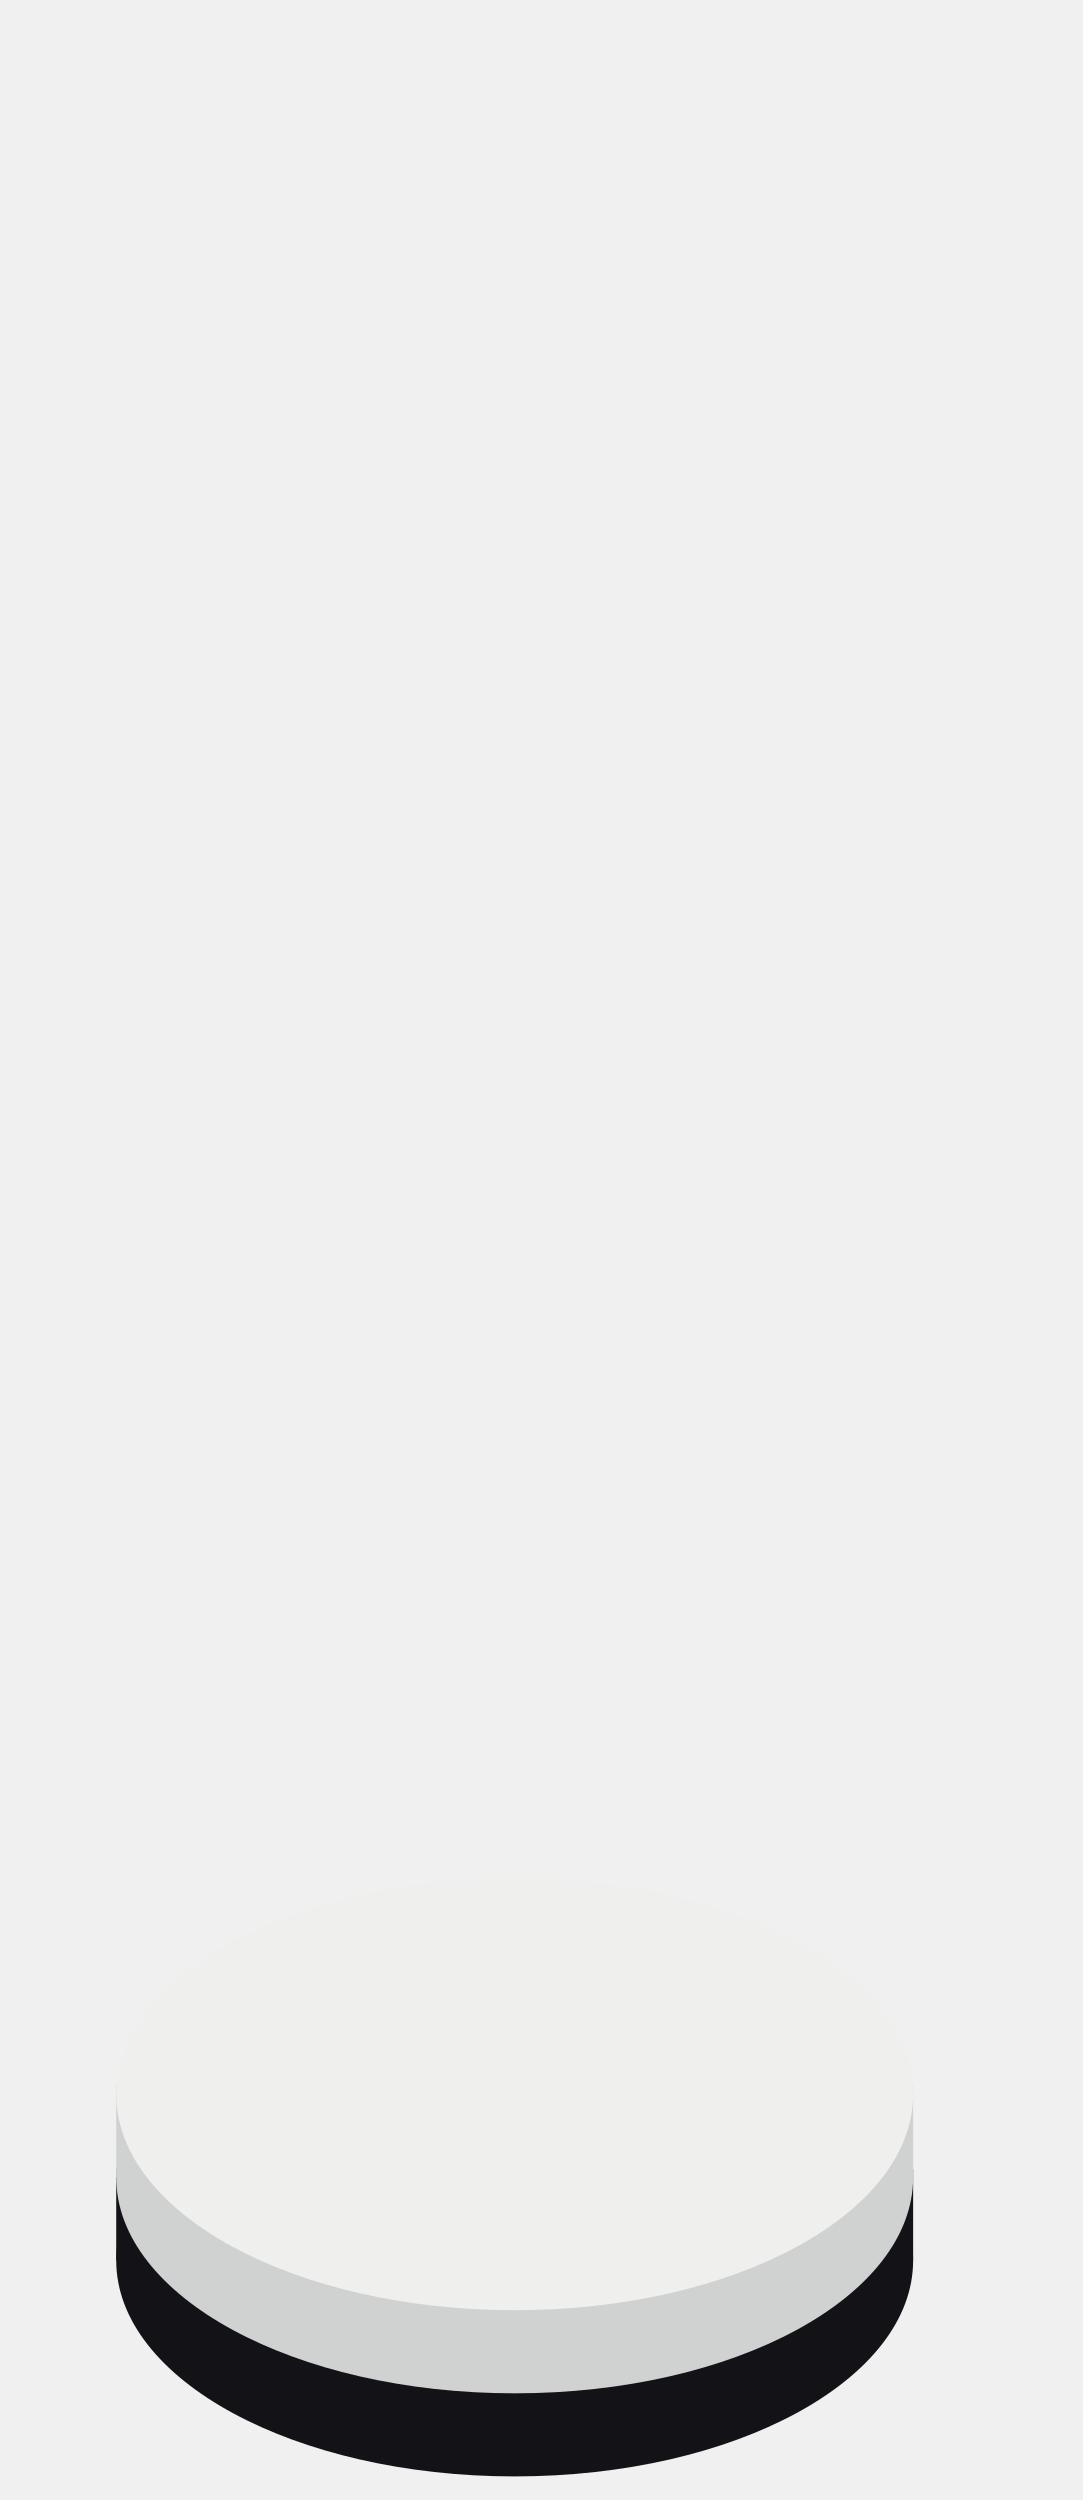
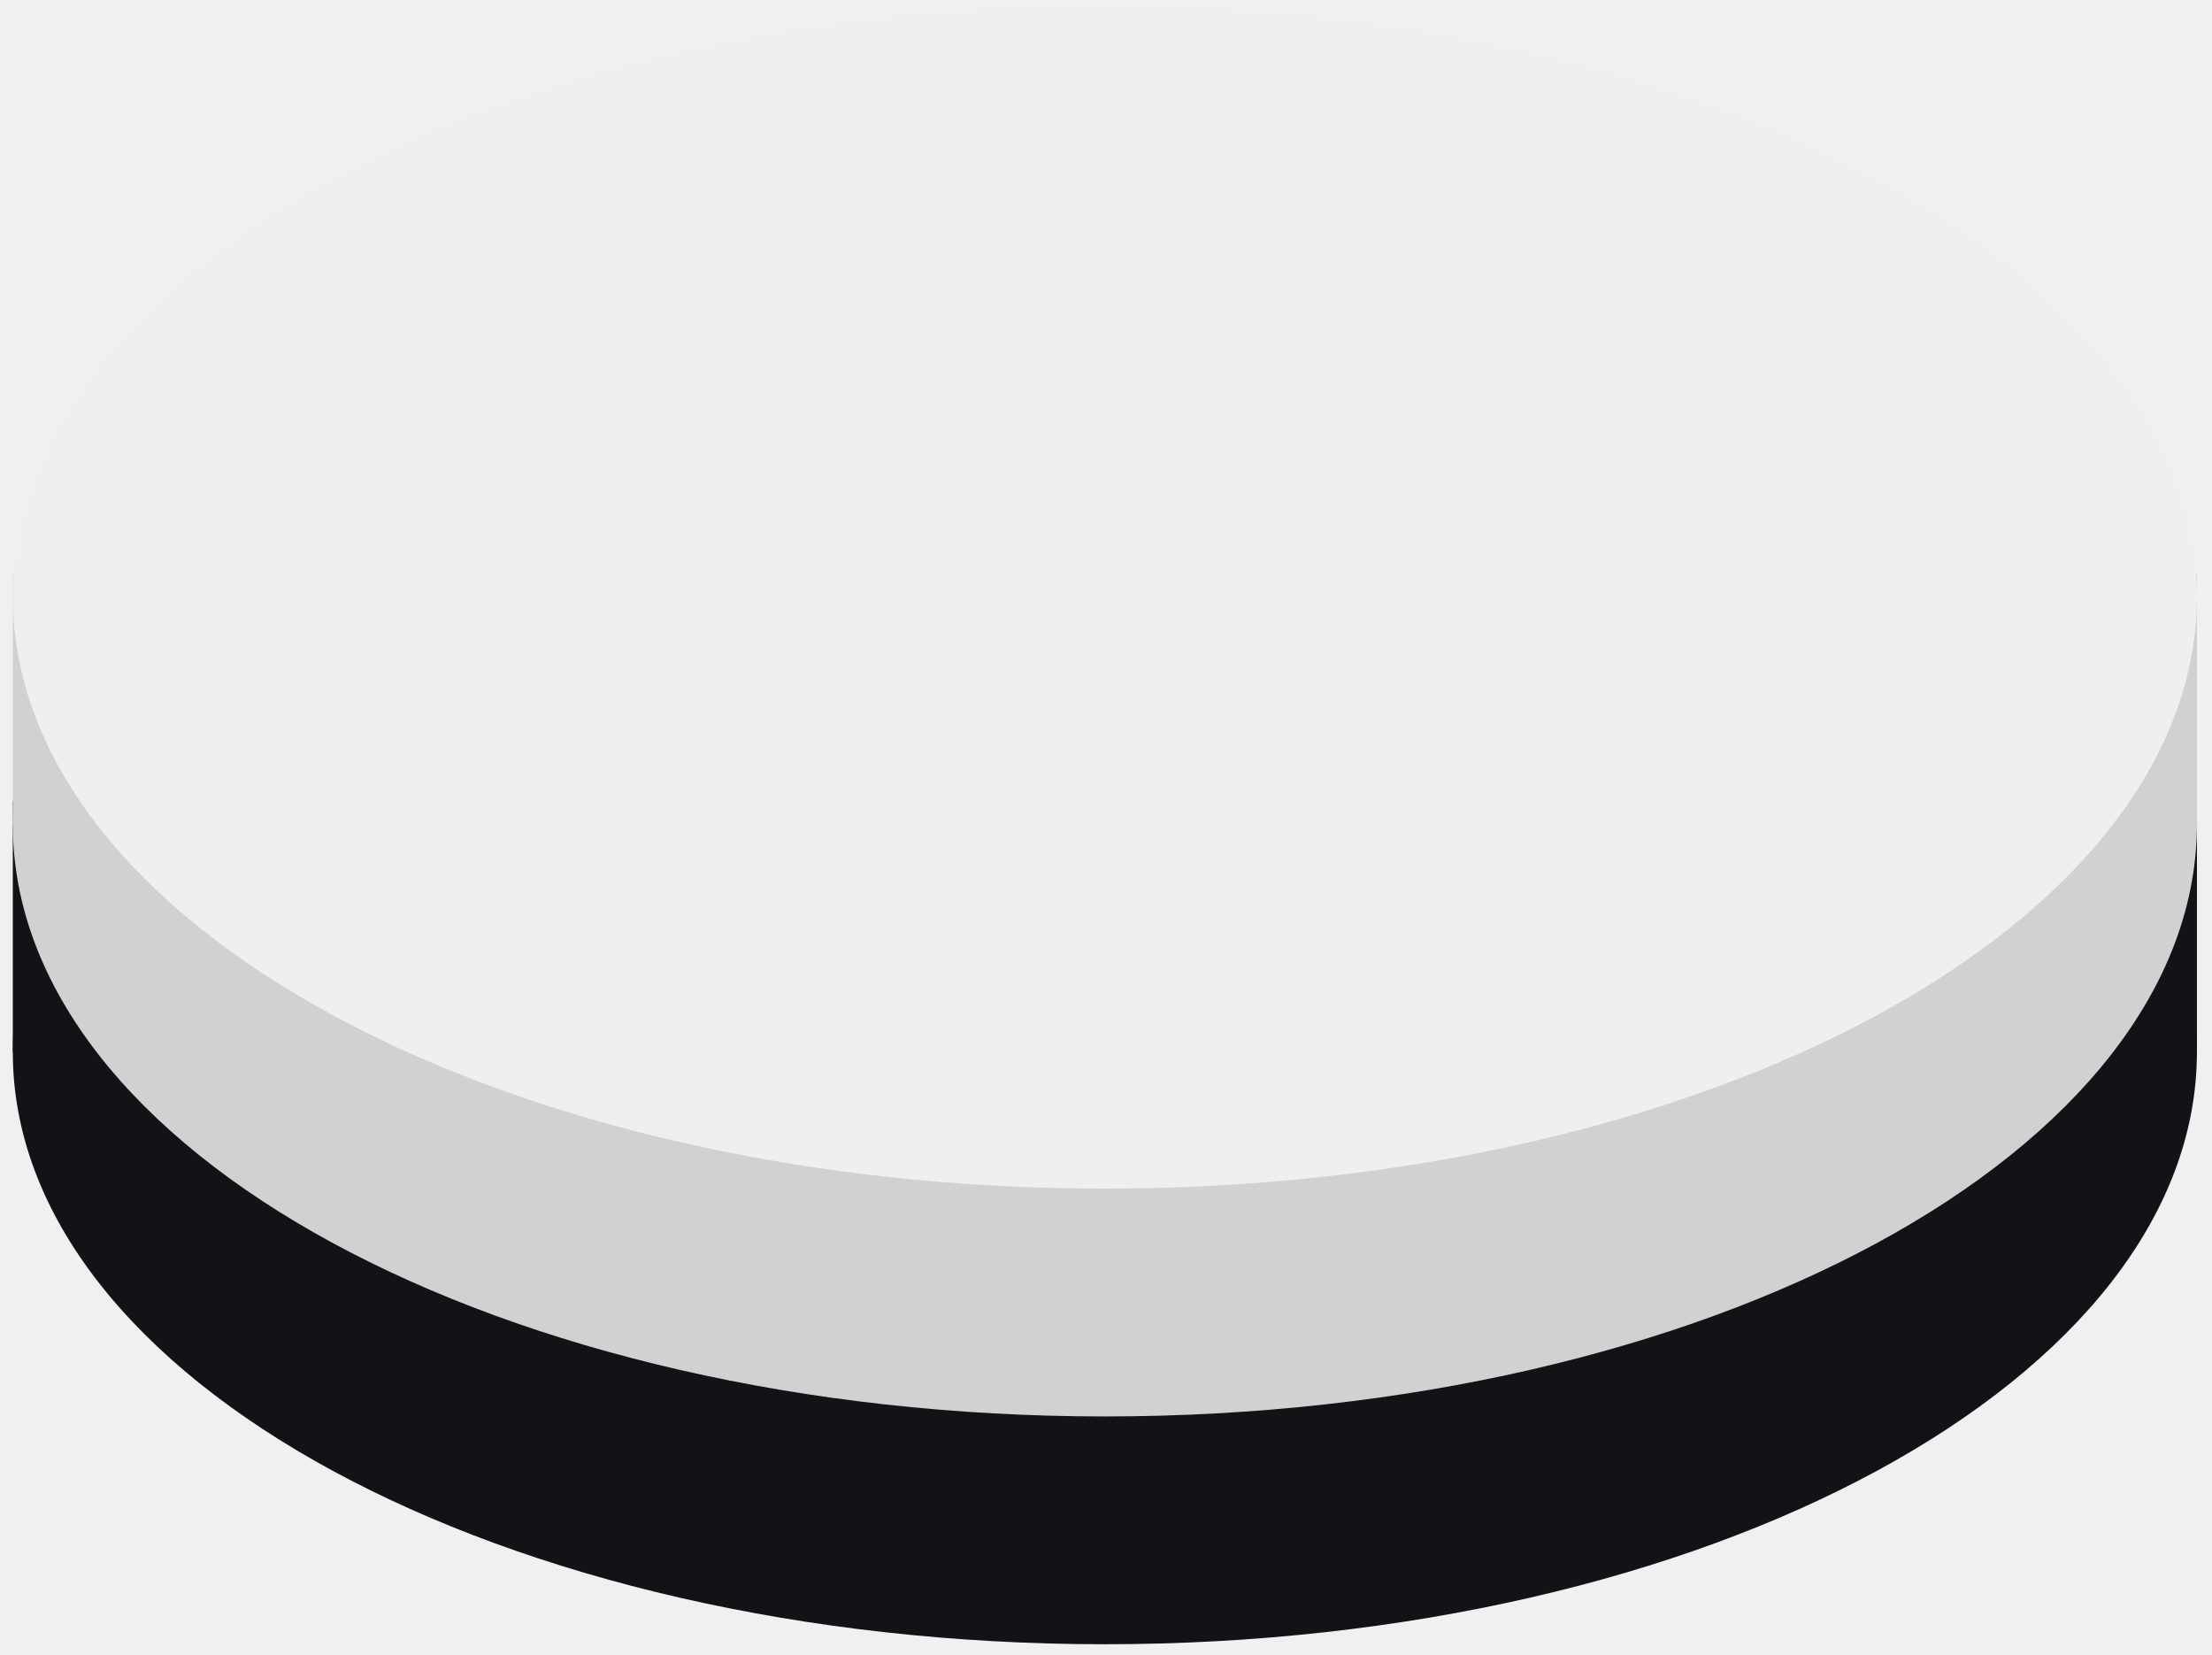
- <svg xmlns="http://www.w3.org/2000/svg" width="165px" height="381px" viewBox="0 0 165 381" version="1.1">
+ <svg xmlns="http://www.w3.org/2000/svg" width="123px" height="92px" viewBox="0 0 123 92" version="1.1">
  <defs />
  <g id="Page-1" stroke="none" stroke-width="1" fill="none" fill-rule="evenodd">
-     <g id="white">
-       <rect id="Rectangle-2" fill-opacity="0.01" fill="#FFFFFF" x="0" y="0" width="165" height="381" />
+     <g id="white" transform="translate(-17, -286)">
      <g id="01" transform="translate(17.71155, 286.2212)">
        <g id="Black" transform="translate(0, 25.32931)" fill="#131217">
          <rect id="Rectangle" x="0" y="18.997" width="121.451" height="13.931" />
          <ellipse id="Oval-Copy" cx="60.725" cy="32.928" rx="60.725" ry="32.928" />
        </g>
        <g id="White">
          <rect id="Rectangle" fill="#D0D2D1" x="0" y="31.662" width="121.451" height="13.931" />
          <ellipse id="Oval-Copy" fill="#D0D2D1" cx="60.725" cy="45.593" rx="60.725" ry="32.928" />
          <ellipse id="Oval" fill="#EFEFED" cx="60.725" cy="32.928" rx="60.725" ry="32.928" />
        </g>
      </g>
    </g>
  </g>
</svg>
